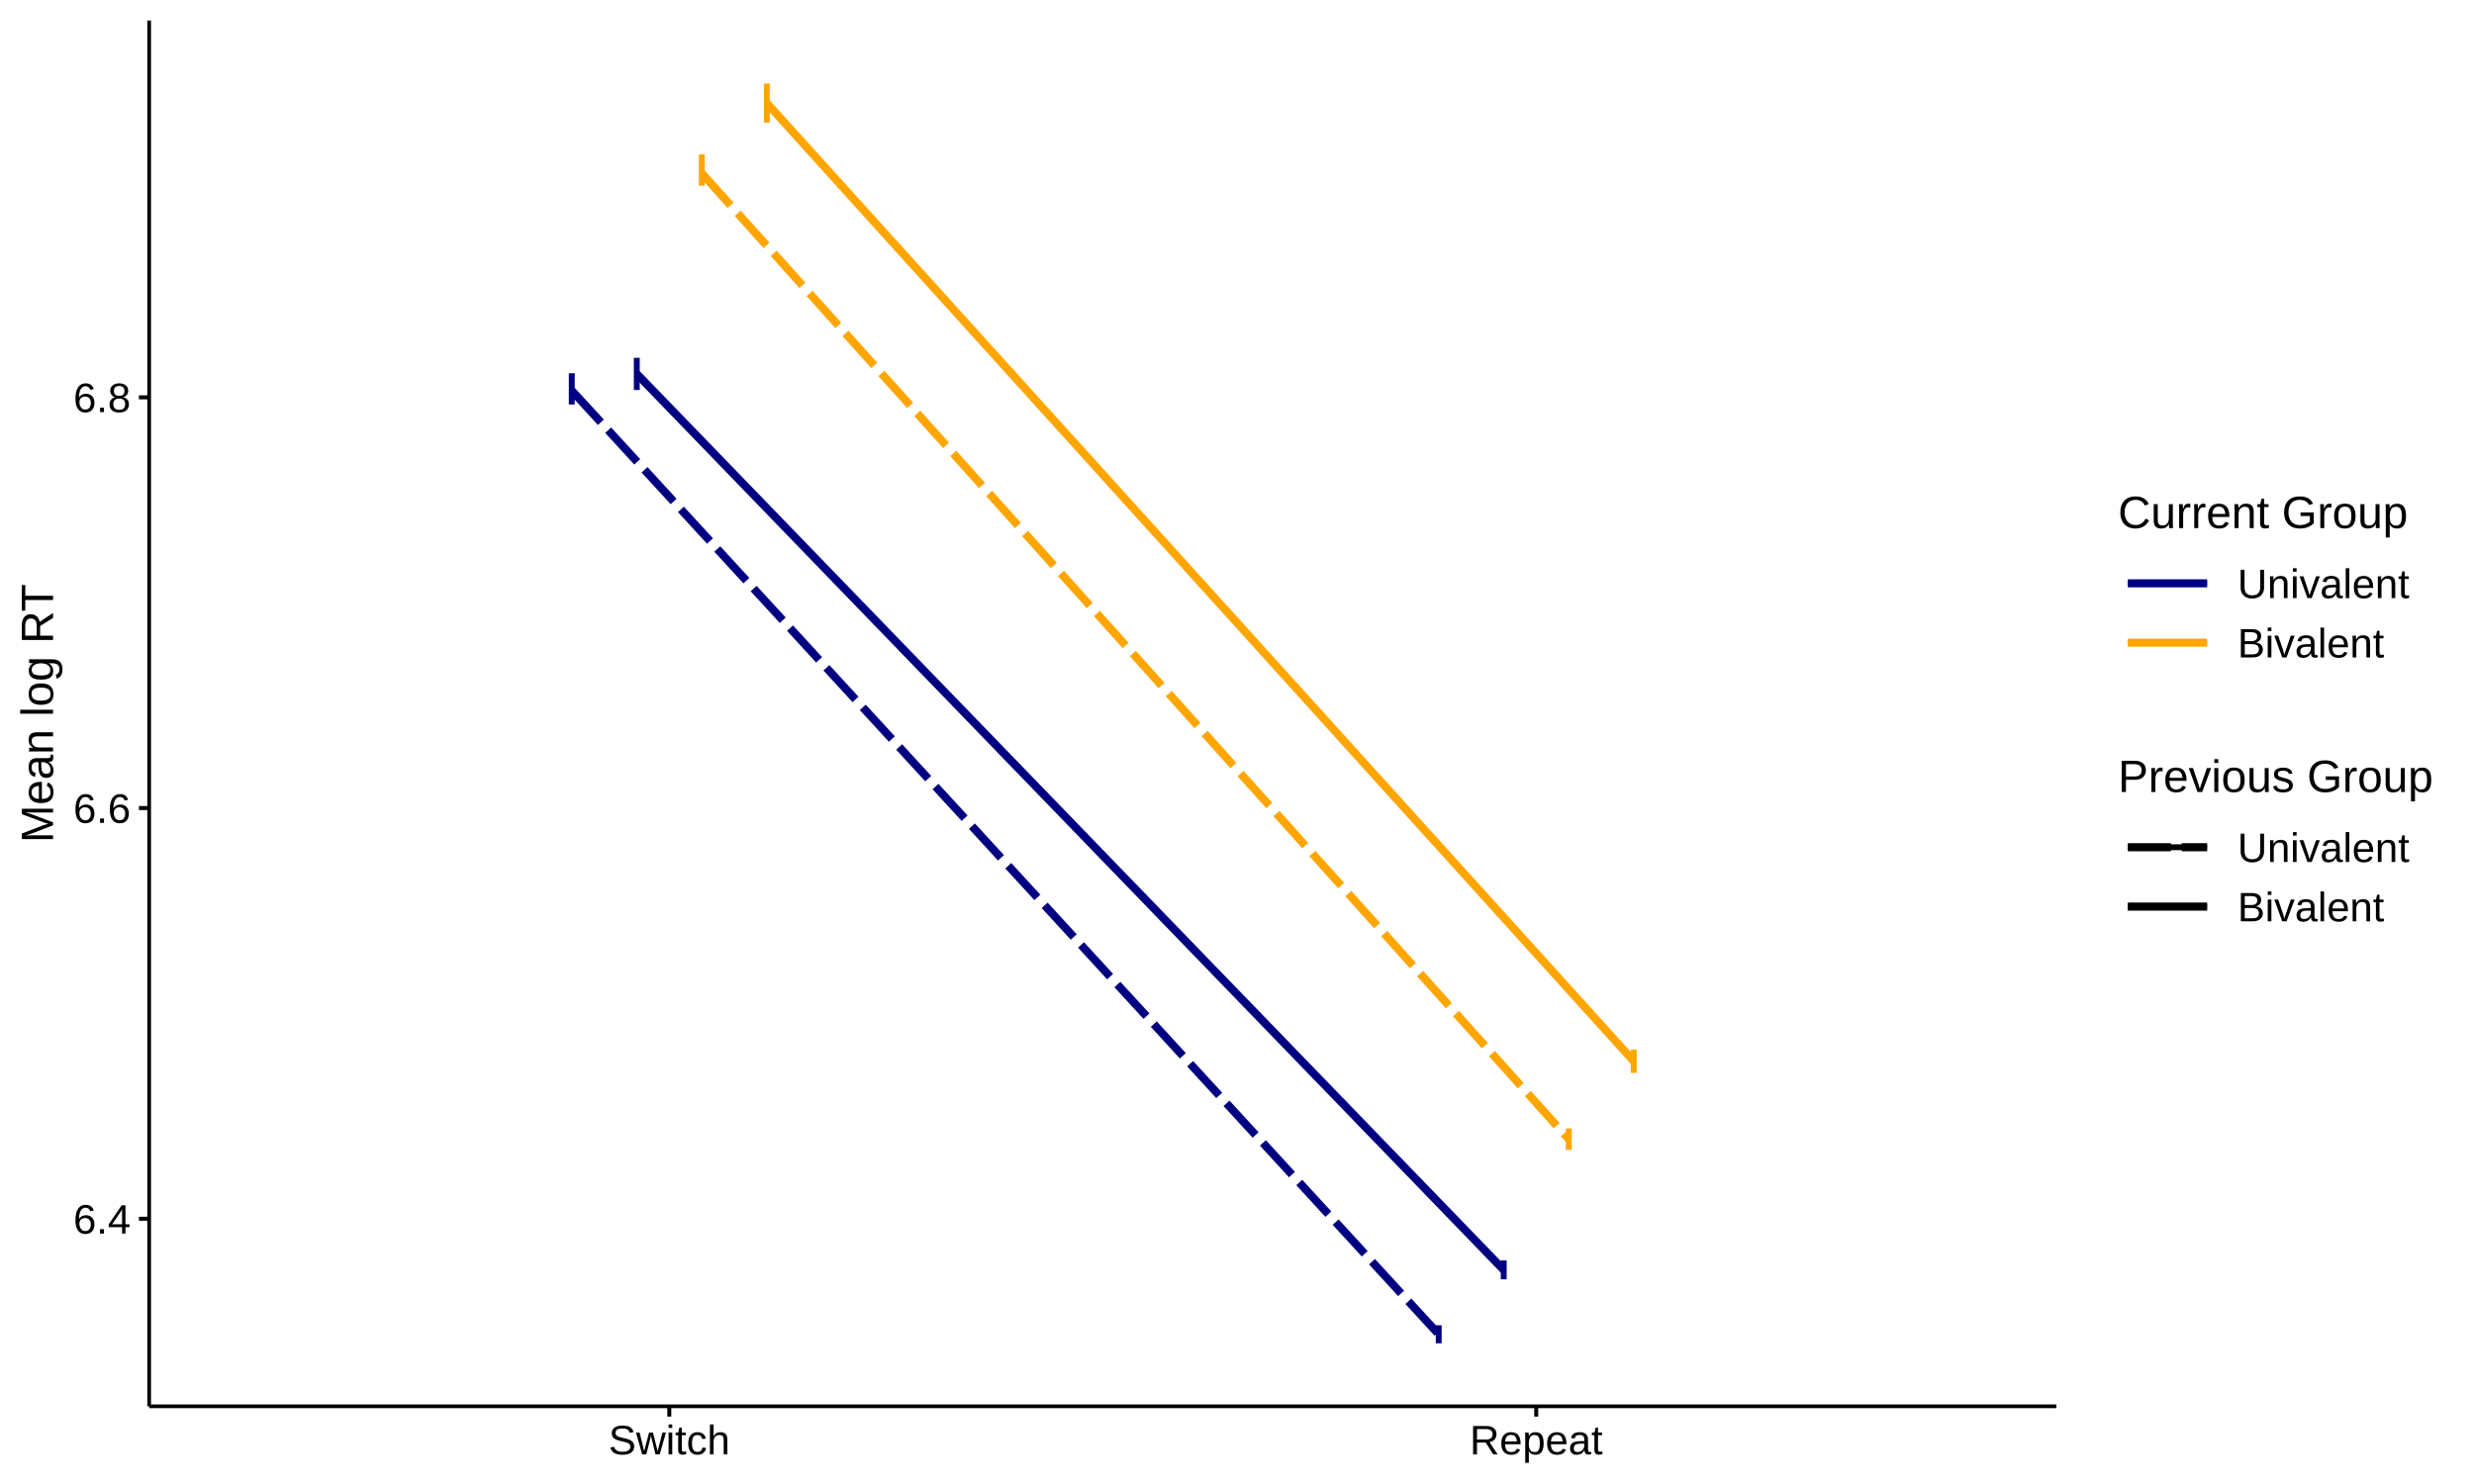
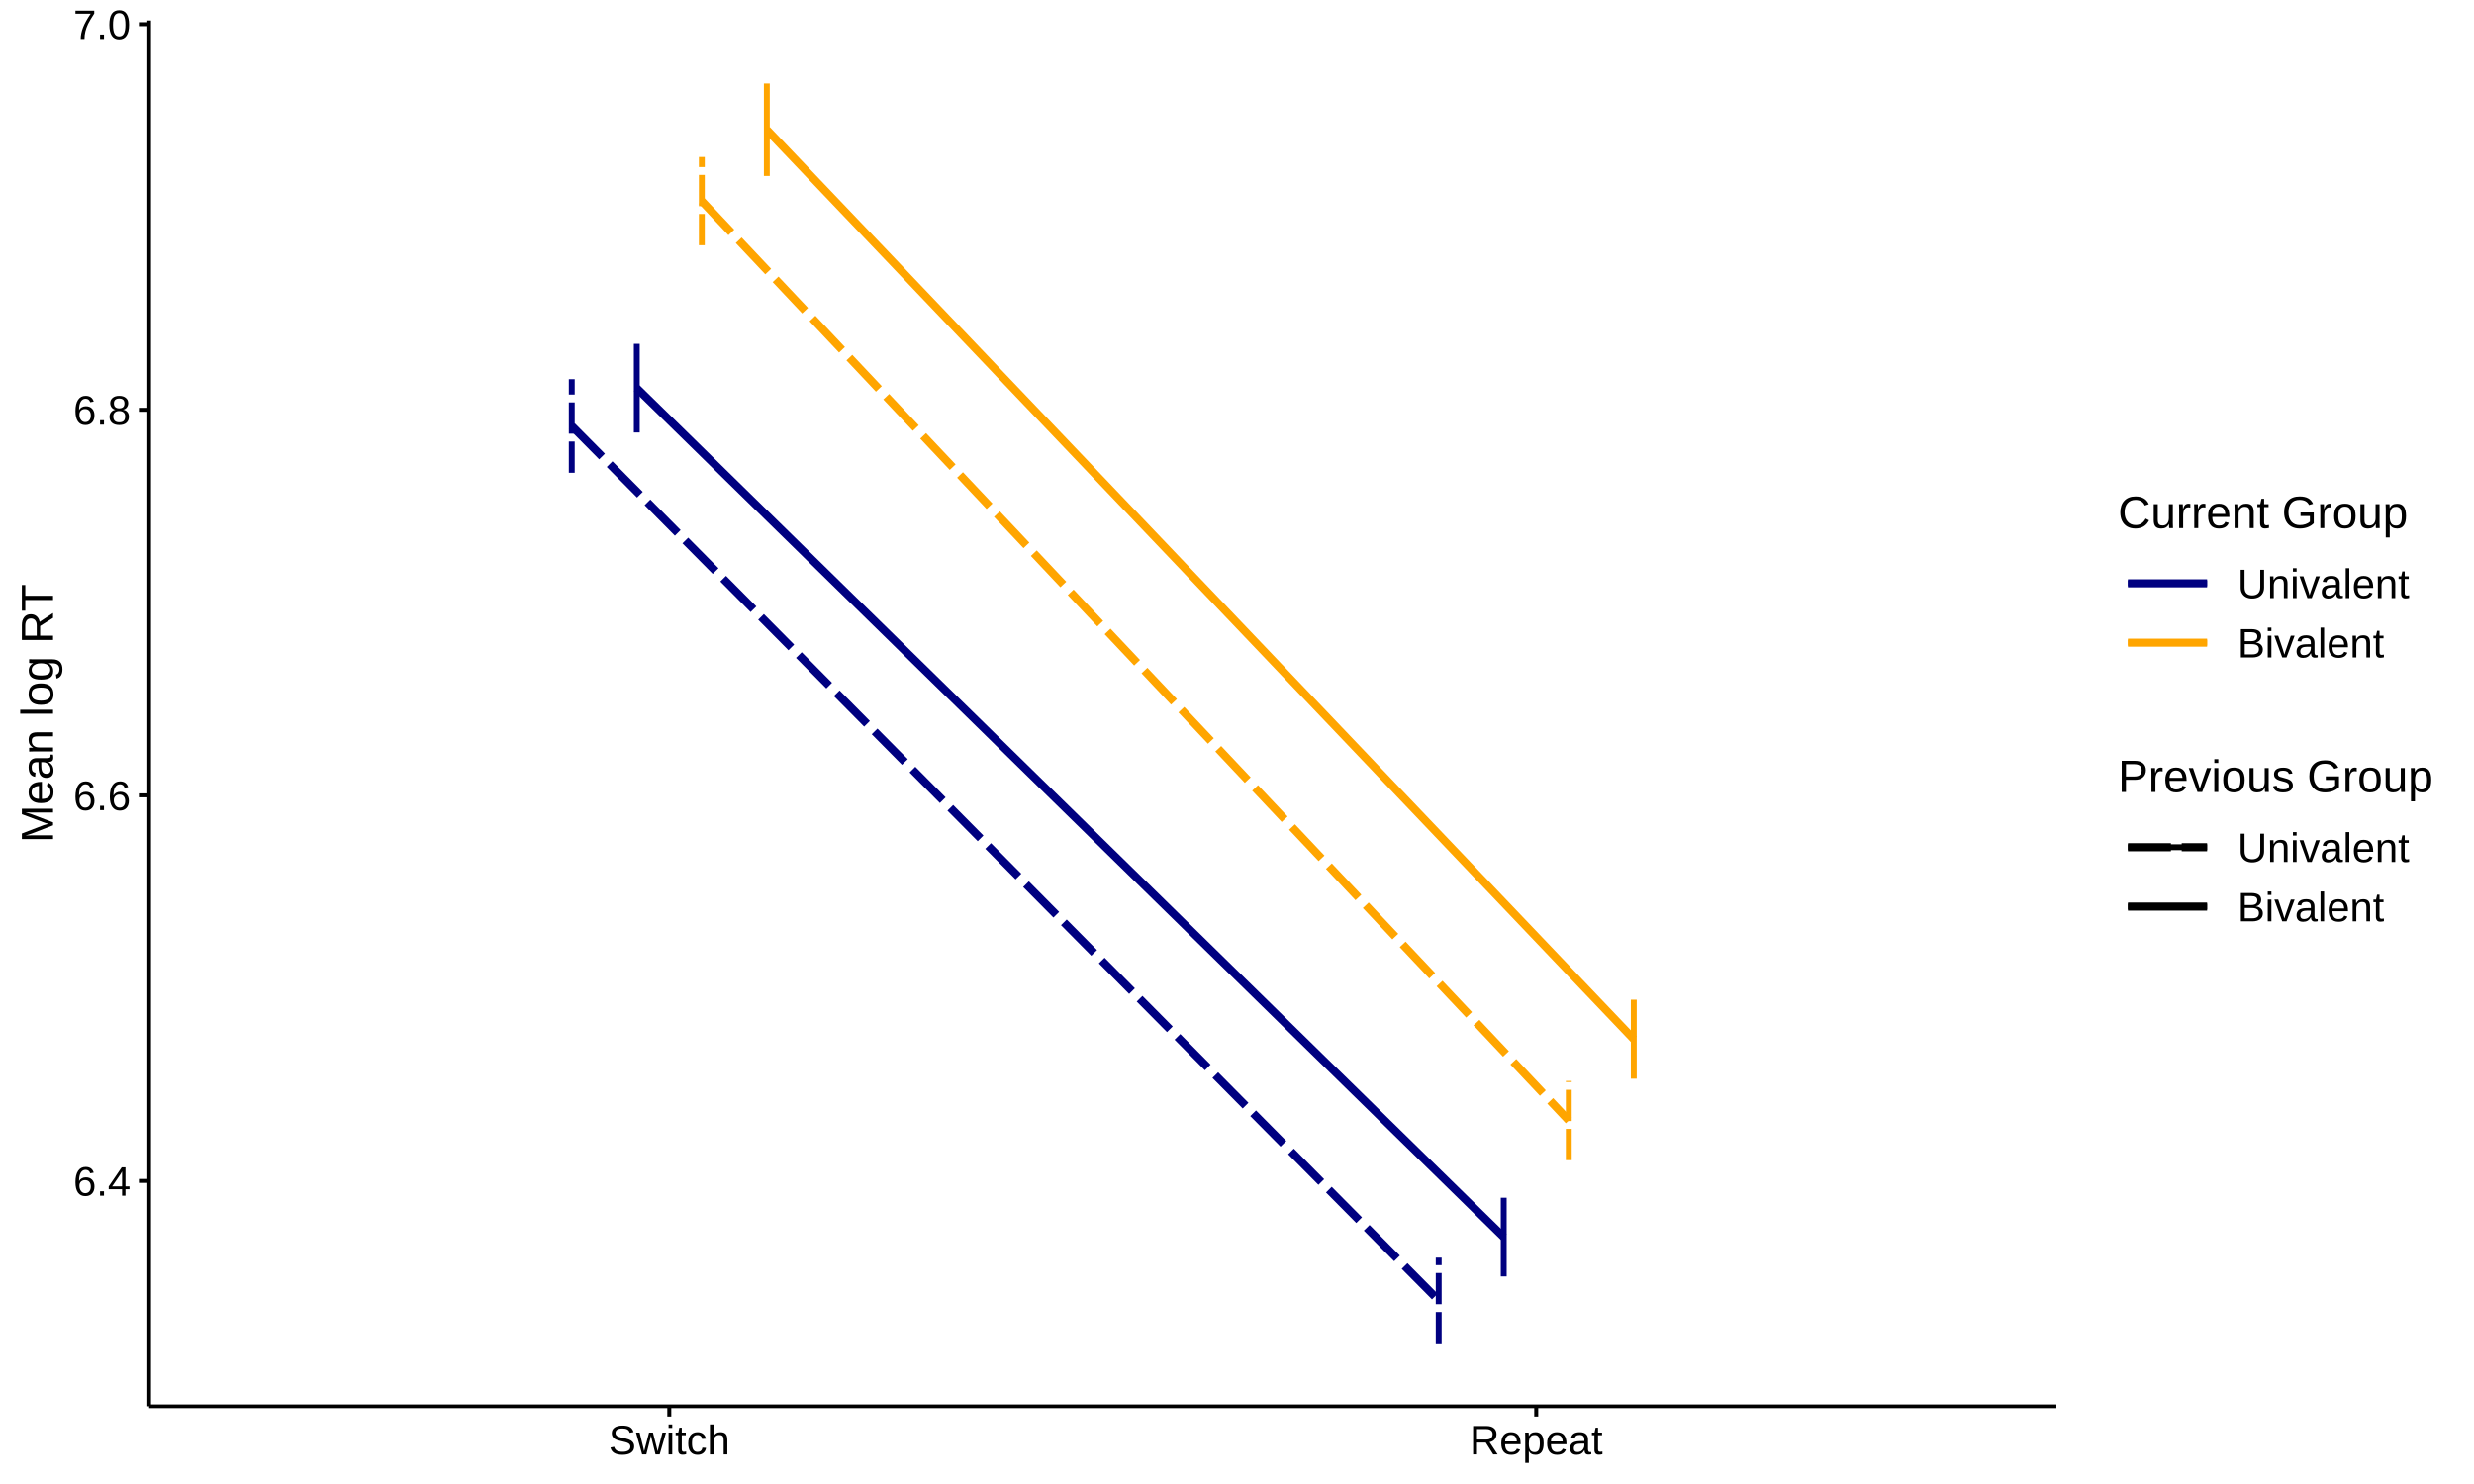
<svg xmlns="http://www.w3.org/2000/svg" class="svglite" width="720.00pt" height="432.00pt" viewBox="0 0 720.00 432.00">
  <defs>
    <style type="text/css">
    .svglite line, .svglite polyline, .svglite polygon, .svglite path, .svglite rect, .svglite circle {
      fill: none;
      stroke: #000000;
      stroke-linecap: round;
      stroke-linejoin: round;
      stroke-miterlimit: 10.00;
    }
    .svglite text {
      white-space: pre;
    }
  </style>
  </defs>
  <rect width="100%" height="100%" style="stroke: none; fill: #FFFFFF;" />
  <defs>
    <clipPath id="cpMC4wMHw3MjAuMDB8MC4wMHw0MzIuMDA=">
      <rect x="0.00" y="0.00" width="720.00" height="432.00" />
    </clipPath>
  </defs>
  <g clip-path="url(#cpMC4wMHw3MjAuMDB8MC4wMHw0MzIuMDA=)">
    <rect x="0.00" y="0.00" width="720.00" height="432.00" style="stroke-width: 1.16; stroke: #FFFFFF; fill: #FFFFFF;" />
  </g>
  <defs>
    <clipPath id="cpNDMuNDF8NTk4LjQ2fDUuOTh8NDA5LjM4">
      <rect x="43.41" y="5.98" width="555.06" height="403.40" />
    </clipPath>
  </defs>
  <g clip-path="url(#cpNDMuNDF8NTk4LjQ2fDUuOTh8NDA5LjM4)">
    <rect x="43.41" y="5.98" width="555.06" height="403.40" style="stroke-width: 1.16; stroke: none; fill: #FFFFFF;" />
-     <polyline points="166.40,113.70 418.70,388.42 " style="stroke-width: 2.35; stroke: #000080; stroke-dasharray: 12.52,3.13; stroke-linecap: butt;" />
-     <polyline points="185.32,108.84 437.62,369.68 " style="stroke-width: 2.35; stroke: #000080; stroke-linecap: butt;" />
-     <polyline points="204.25,50.46 456.55,331.62 " style="stroke-width: 2.35; stroke: #FFA500; stroke-dasharray: 12.52,3.13; stroke-linecap: butt;" />
-     <polyline points="223.17,30.03 475.47,308.92 " style="stroke-width: 2.35; stroke: #FFA500; stroke-linecap: butt;" />
-     <polyline points="418.70,385.79 418.70,385.79 " style="stroke-width: 1.71; stroke: #000080; stroke-dasharray: 9.10,2.28; stroke-linecap: butt;" />
-     <polyline points="418.70,385.79 418.70,391.05 " style="stroke-width: 1.71; stroke: #000080; stroke-dasharray: 9.10,2.28; stroke-linecap: butt;" />
+     <polyline points="166.40,124.00 418.70,378.57 " style="stroke-width: 2.35; stroke: #000080; stroke-dasharray: 12.52,3.13; stroke-linecap: butt;" />
+     <polyline points="185.32,113.00 437.62,360.12 " style="stroke-width: 2.35; stroke: #000080; stroke-linecap: butt;" />
+     <polyline points="204.25,58.55 456.55,326.19 " style="stroke-width: 2.35; stroke: #FFA500; stroke-dasharray: 12.52,3.13; stroke-linecap: butt;" />
+     <polyline points="223.17,37.77 475.47,302.52 " style="stroke-width: 2.35; stroke: #FFA500; stroke-linecap: butt;" />
    <polyline points="418.70,391.05 418.70,391.05 " style="stroke-width: 1.71; stroke: #000080; stroke-dasharray: 9.10,2.28; stroke-linecap: butt;" />
-     <polyline points="166.40,108.65 166.40,108.65 " style="stroke-width: 1.71; stroke: #000080; stroke-dasharray: 9.10,2.28; stroke-linecap: butt;" />
-     <polyline points="166.40,108.65 166.40,118.75 " style="stroke-width: 1.71; stroke: #000080; stroke-dasharray: 9.10,2.28; stroke-linecap: butt;" />
-     <polyline points="166.40,118.75 166.40,118.75 " style="stroke-width: 1.71; stroke: #000080; stroke-dasharray: 9.10,2.28; stroke-linecap: butt;" />
-     <polyline points="437.62,366.92 437.62,366.92 " style="stroke-width: 1.71; stroke: #000080; stroke-linecap: butt;" />
-     <polyline points="437.62,366.92 437.62,372.43 " style="stroke-width: 1.71; stroke: #000080; stroke-linecap: butt;" />
-     <polyline points="437.62,372.43 437.62,372.43 " style="stroke-width: 1.71; stroke: #000080; stroke-linecap: butt;" />
-     <polyline points="185.32,104.16 185.32,104.16 " style="stroke-width: 1.71; stroke: #000080; stroke-linecap: butt;" />
-     <polyline points="185.32,104.16 185.32,113.53 " style="stroke-width: 1.71; stroke: #000080; stroke-linecap: butt;" />
-     <polyline points="185.32,113.53 185.32,113.53 " style="stroke-width: 1.71; stroke: #000080; stroke-linecap: butt;" />
-     <polyline points="456.55,328.50 456.55,328.50 " style="stroke-width: 1.71; stroke: #FFA500; stroke-dasharray: 9.10,2.28; stroke-linecap: butt;" />
-     <polyline points="456.55,328.50 456.55,334.74 " style="stroke-width: 1.71; stroke: #FFA500; stroke-dasharray: 9.10,2.28; stroke-linecap: butt;" />
-     <polyline points="456.55,334.74 456.55,334.74 " style="stroke-width: 1.71; stroke: #FFA500; stroke-dasharray: 9.10,2.28; stroke-linecap: butt;" />
-     <polyline points="204.25,44.95 204.25,44.95 " style="stroke-width: 1.71; stroke: #FFA500; stroke-dasharray: 9.10,2.28; stroke-linecap: butt;" />
-     <polyline points="204.25,44.95 204.25,55.96 " style="stroke-width: 1.71; stroke: #FFA500; stroke-dasharray: 9.10,2.28; stroke-linecap: butt;" />
-     <polyline points="204.25,55.96 204.25,55.96 " style="stroke-width: 1.71; stroke: #FFA500; stroke-dasharray: 9.10,2.28; stroke-linecap: butt;" />
-     <polyline points="475.47,305.51 475.47,305.51 " style="stroke-width: 1.71; stroke: #FFA500; stroke-linecap: butt;" />
-     <polyline points="475.47,305.51 475.47,312.33 " style="stroke-width: 1.71; stroke: #FFA500; stroke-linecap: butt;" />
-     <polyline points="475.47,312.33 475.47,312.33 " style="stroke-width: 1.71; stroke: #FFA500; stroke-linecap: butt;" />
+     <polyline points="418.70,391.05 418.70,366.10 " style="stroke-width: 1.71; stroke: #000080; stroke-dasharray: 9.10,2.28; stroke-linecap: butt;" />
+     <polyline points="418.70,366.10 418.70,366.10 " style="stroke-width: 1.71; stroke: #000080; stroke-dasharray: 9.10,2.28; stroke-linecap: butt;" />
+     <polyline points="166.40,137.62 166.40,137.62 " style="stroke-width: 1.71; stroke: #000080; stroke-dasharray: 9.10,2.28; stroke-linecap: butt;" />
+     <polyline points="166.40,137.62 166.40,110.38 " style="stroke-width: 1.71; stroke: #000080; stroke-dasharray: 9.10,2.28; stroke-linecap: butt;" />
+     <polyline points="166.40,110.38 166.40,110.38 " style="stroke-width: 1.71; stroke: #000080; stroke-dasharray: 9.10,2.28; stroke-linecap: butt;" />
+     <polyline points="437.62,371.57 437.62,371.57 " style="stroke-width: 1.71; stroke: #000080; stroke-linecap: butt;" />
+     <polyline points="437.62,371.57 437.62,348.68 " style="stroke-width: 1.71; stroke: #000080; stroke-linecap: butt;" />
+     <polyline points="437.62,348.68 437.62,348.68 " style="stroke-width: 1.71; stroke: #000080; stroke-linecap: butt;" />
+     <polyline points="185.32,125.90 185.32,125.90 " style="stroke-width: 1.71; stroke: #000080; stroke-linecap: butt;" />
+     <polyline points="185.32,125.90 185.32,100.09 " style="stroke-width: 1.71; stroke: #000080; stroke-linecap: butt;" />
+     <polyline points="185.32,100.09 185.32,100.09 " style="stroke-width: 1.71; stroke: #000080; stroke-linecap: butt;" />
+     <polyline points="456.55,337.73 456.55,337.73 " style="stroke-width: 1.71; stroke: #FFA500; stroke-dasharray: 9.10,2.28; stroke-linecap: butt;" />
+     <polyline points="456.55,337.73 456.55,314.66 " style="stroke-width: 1.71; stroke: #FFA500; stroke-dasharray: 9.10,2.28; stroke-linecap: butt;" />
+     <polyline points="456.55,314.66 456.55,314.66 " style="stroke-width: 1.71; stroke: #FFA500; stroke-dasharray: 9.10,2.28; stroke-linecap: butt;" />
+     <polyline points="204.25,71.39 204.25,71.39 " style="stroke-width: 1.71; stroke: #FFA500; stroke-dasharray: 9.10,2.28; stroke-linecap: butt;" />
+     <polyline points="204.25,71.39 204.25,45.70 " style="stroke-width: 1.71; stroke: #FFA500; stroke-dasharray: 9.10,2.28; stroke-linecap: butt;" />
+     <polyline points="204.25,45.70 204.25,45.70 " style="stroke-width: 1.71; stroke: #FFA500; stroke-dasharray: 9.10,2.28; stroke-linecap: butt;" />
+     <polyline points="475.47,314.02 475.47,314.02 " style="stroke-width: 1.71; stroke: #FFA500; stroke-linecap: butt;" />
+     <polyline points="475.47,314.02 475.47,291.01 " style="stroke-width: 1.71; stroke: #FFA500; stroke-linecap: butt;" />
+     <polyline points="475.47,291.01 475.47,291.01 " style="stroke-width: 1.71; stroke: #FFA500; stroke-linecap: butt;" />
+     <polyline points="223.17,51.22 223.17,51.22 " style="stroke-width: 1.71; stroke: #FFA500; stroke-linecap: butt;" />
+     <polyline points="223.17,51.22 223.17,24.31 " style="stroke-width: 1.71; stroke: #FFA500; stroke-linecap: butt;" />
    <polyline points="223.17,24.31 223.17,24.31 " style="stroke-width: 1.71; stroke: #FFA500; stroke-linecap: butt;" />
-     <polyline points="223.17,24.31 223.17,35.74 " style="stroke-width: 1.71; stroke: #FFA500; stroke-linecap: butt;" />
-     <polyline points="223.17,35.74 223.17,35.74 " style="stroke-width: 1.71; stroke: #FFA500; stroke-linecap: butt;" />
  </g>
  <g clip-path="url(#cpMC4wMHw3MjAuMDB8MC4wMHw0MzIuMDA=)">
    <polyline points="43.41,409.38 43.41,5.98 " style="stroke-width: 1.07; stroke-linecap: butt;" />
-     <text x="38.03" y="359.10" text-anchor="end" style="font-size: 12.00px; font-family: &quot;Arial&quot;;" textLength="16.68px" lengthAdjust="spacingAndGlyphs">6.4</text>
-     <text x="38.03" y="239.54" text-anchor="end" style="font-size: 12.00px; font-family: &quot;Arial&quot;;" textLength="16.68px" lengthAdjust="spacingAndGlyphs">6.6</text>
-     <text x="38.03" y="119.97" text-anchor="end" style="font-size: 12.00px; font-family: &quot;Arial&quot;;" textLength="16.68px" lengthAdjust="spacingAndGlyphs">6.8</text>
-     <polyline points="40.42,354.79 43.41,354.79 " style="stroke-width: 1.16; stroke-linecap: butt;" />
-     <polyline points="40.42,235.23 43.41,235.23 " style="stroke-width: 1.16; stroke-linecap: butt;" />
-     <polyline points="40.42,115.67 43.41,115.67 " style="stroke-width: 1.16; stroke-linecap: butt;" />
+     <text x="38.03" y="348.08" text-anchor="end" style="font-size: 12.00px; font-family: &quot;Arial&quot;;" textLength="16.68px" lengthAdjust="spacingAndGlyphs">6.4</text>
+     <text x="38.03" y="235.84" text-anchor="end" style="font-size: 12.00px; font-family: &quot;Arial&quot;;" textLength="16.68px" lengthAdjust="spacingAndGlyphs">6.6</text>
+     <text x="38.03" y="123.60" text-anchor="end" style="font-size: 12.00px; font-family: &quot;Arial&quot;;" textLength="16.68px" lengthAdjust="spacingAndGlyphs">6.8</text>
+     <text x="38.03" y="11.35" text-anchor="end" style="font-size: 12.00px; font-family: &quot;Arial&quot;;" textLength="16.68px" lengthAdjust="spacingAndGlyphs">7.0</text>
+     <polyline points="40.42,343.78 43.41,343.78 " style="stroke-width: 1.16; stroke-linecap: butt;" />
+     <polyline points="40.42,231.53 43.41,231.53 " style="stroke-width: 1.16; stroke-linecap: butt;" />
+     <polyline points="40.42,119.29 43.41,119.29 " style="stroke-width: 1.16; stroke-linecap: butt;" />
+     <polyline points="40.42,7.05 43.41,7.05 " style="stroke-width: 1.16; stroke-linecap: butt;" />
    <polyline points="43.41,409.38 598.46,409.38 " style="stroke-width: 1.07; stroke-linecap: butt;" />
    <polyline points="194.78,412.37 194.78,409.38 " style="stroke-width: 1.16; stroke-linecap: butt;" />
    <polyline points="447.08,412.37 447.08,409.38 " style="stroke-width: 1.16; stroke-linecap: butt;" />
    <text x="194.78" y="423.37" text-anchor="middle" style="font-size: 12.00px; font-family: &quot;Arial&quot;;" textLength="35.34px" lengthAdjust="spacingAndGlyphs">Switch</text>
    <text x="447.08" y="423.37" text-anchor="middle" style="font-size: 12.00px; font-family: &quot;Arial&quot;;" textLength="38.70px" lengthAdjust="spacingAndGlyphs">Repeat</text>
    <text transform="translate(15.44,207.68) rotate(-90)" text-anchor="middle" style="font-size: 13.20px; font-family: &quot;Arial&quot;;" textLength="75.51px" lengthAdjust="spacingAndGlyphs">Mean log RT</text>
    <rect x="610.42" y="136.83" width="96.76" height="64.87" style="stroke-width: 1.16; stroke: none; fill: #FFFFFF;" />
    <text x="616.40" y="153.73" style="font-size: 13.20px; font-family: &quot;Arial&quot;;" textLength="84.31px" lengthAdjust="spacingAndGlyphs">Current Group</text>
    <rect x="616.40" y="161.16" width="28.80" height="17.28" style="stroke-width: 1.16; stroke: none; fill: #FFFFFF;" />
    <line x1="619.28" y1="169.80" x2="642.32" y2="169.80" style="stroke-width: 2.35; stroke: #000080; stroke-linecap: butt;" />
    <line x1="619.28" y1="169.80" x2="642.32" y2="169.80" style="stroke-width: 1.71; stroke: #000080; stroke-linecap: butt;" />
    <rect x="616.40" y="178.44" width="28.80" height="17.28" style="stroke-width: 1.16; stroke: none; fill: #FFFFFF;" />
    <line x1="619.28" y1="187.08" x2="642.32" y2="187.08" style="stroke-width: 2.35; stroke: #FFA500; stroke-linecap: butt;" />
    <line x1="619.28" y1="187.08" x2="642.32" y2="187.08" style="stroke-width: 1.71; stroke: #FFA500; stroke-linecap: butt;" />
    <text x="651.17" y="174.11" style="font-size: 12.00px; font-family: &quot;Arial&quot;;" textLength="50.03px" lengthAdjust="spacingAndGlyphs">Univalent</text>
    <text x="651.17" y="191.39" style="font-size: 12.00px; font-family: &quot;Arial&quot;;" textLength="42.69px" lengthAdjust="spacingAndGlyphs">Bivalent</text>
    <rect x="610.42" y="213.66" width="103.60" height="64.87" style="stroke-width: 1.16; stroke: none; fill: #FFFFFF;" />
    <text x="616.40" y="230.55" style="font-size: 13.20px; font-family: &quot;Arial&quot;;" textLength="91.65px" lengthAdjust="spacingAndGlyphs">Previous Group</text>
    <rect x="616.40" y="237.99" width="28.80" height="17.28" style="stroke-width: 1.16; stroke: none; fill: #FFFFFF;" />
    <line x1="619.28" y1="246.63" x2="642.32" y2="246.63" style="stroke-width: 2.35; stroke-dasharray: 12.52,3.13; stroke-linecap: butt;" />
    <line x1="619.28" y1="246.63" x2="642.32" y2="246.63" style="stroke-width: 1.71; stroke-dasharray: 9.10,2.28; stroke-linecap: butt;" />
    <rect x="616.40" y="255.27" width="28.80" height="17.28" style="stroke-width: 1.16; stroke: none; fill: #FFFFFF;" />
    <line x1="619.28" y1="263.91" x2="642.32" y2="263.91" style="stroke-width: 2.35; stroke-linecap: butt;" />
    <line x1="619.28" y1="263.91" x2="642.32" y2="263.91" style="stroke-width: 1.71; stroke-linecap: butt;" />
    <text x="651.17" y="250.93" style="font-size: 12.00px; font-family: &quot;Arial&quot;;" textLength="50.03px" lengthAdjust="spacingAndGlyphs">Univalent</text>
    <text x="651.17" y="268.21" style="font-size: 12.00px; font-family: &quot;Arial&quot;;" textLength="42.69px" lengthAdjust="spacingAndGlyphs">Bivalent</text>
  </g>
</svg>
